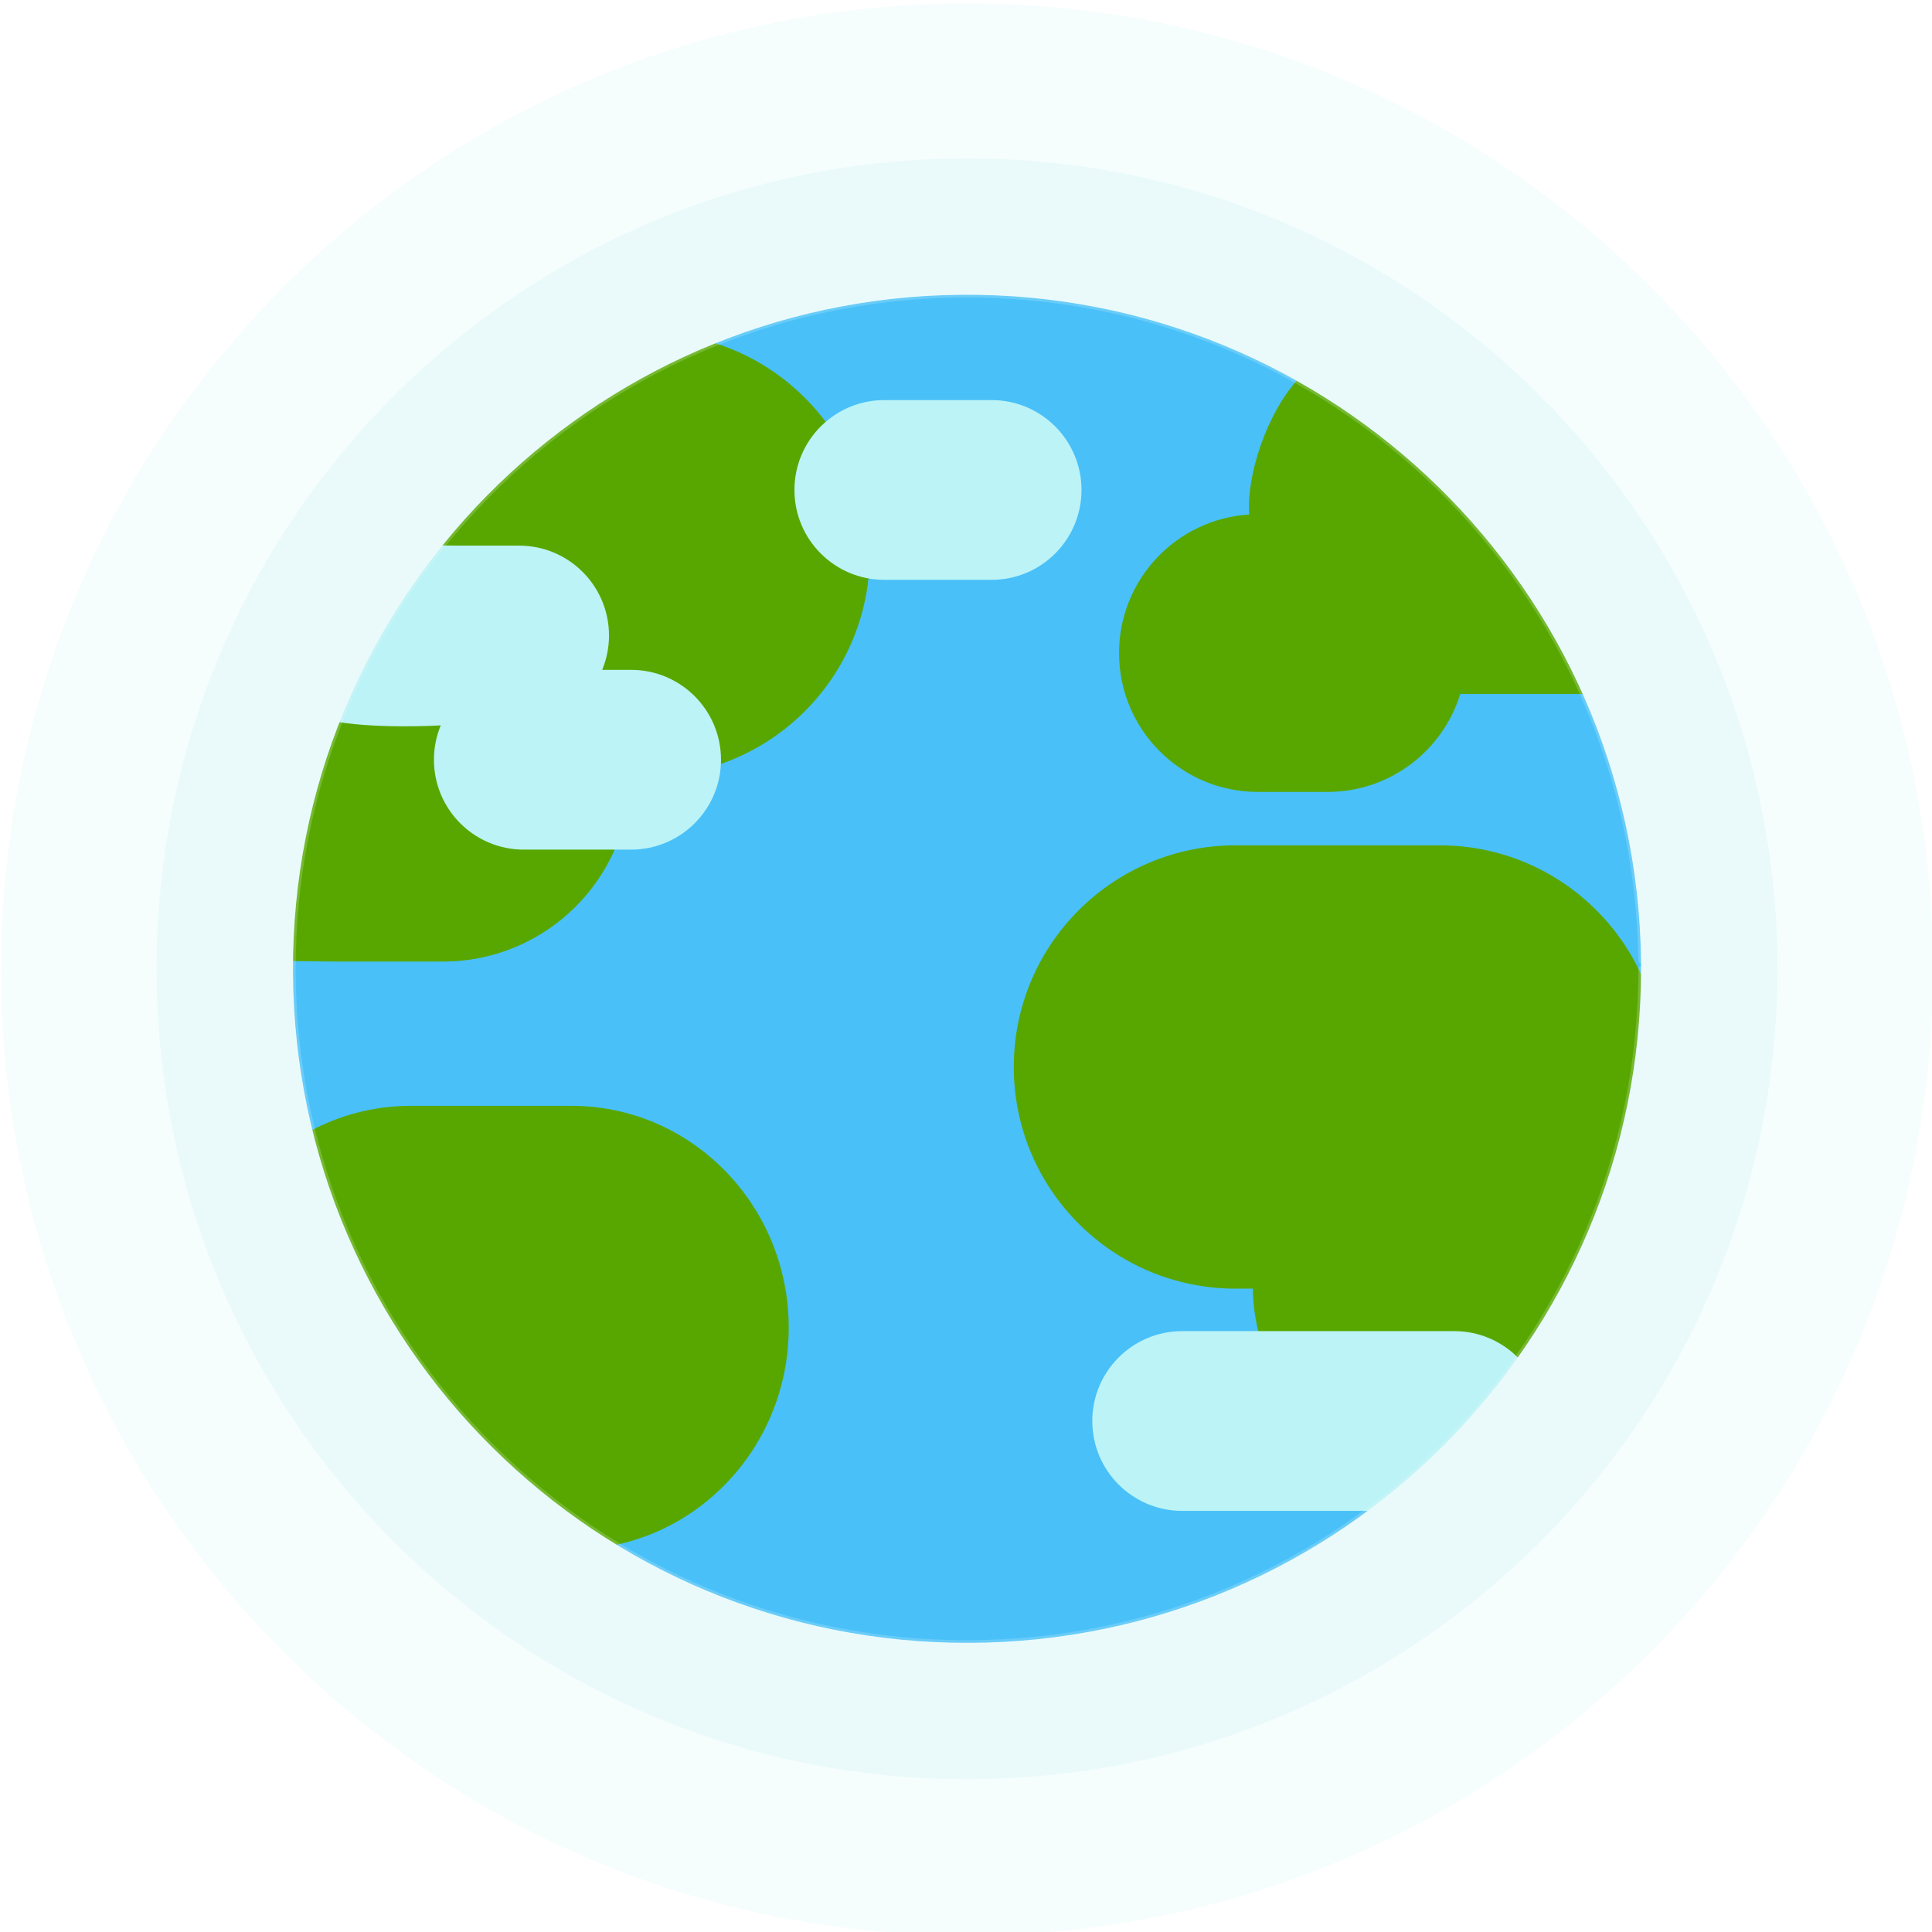
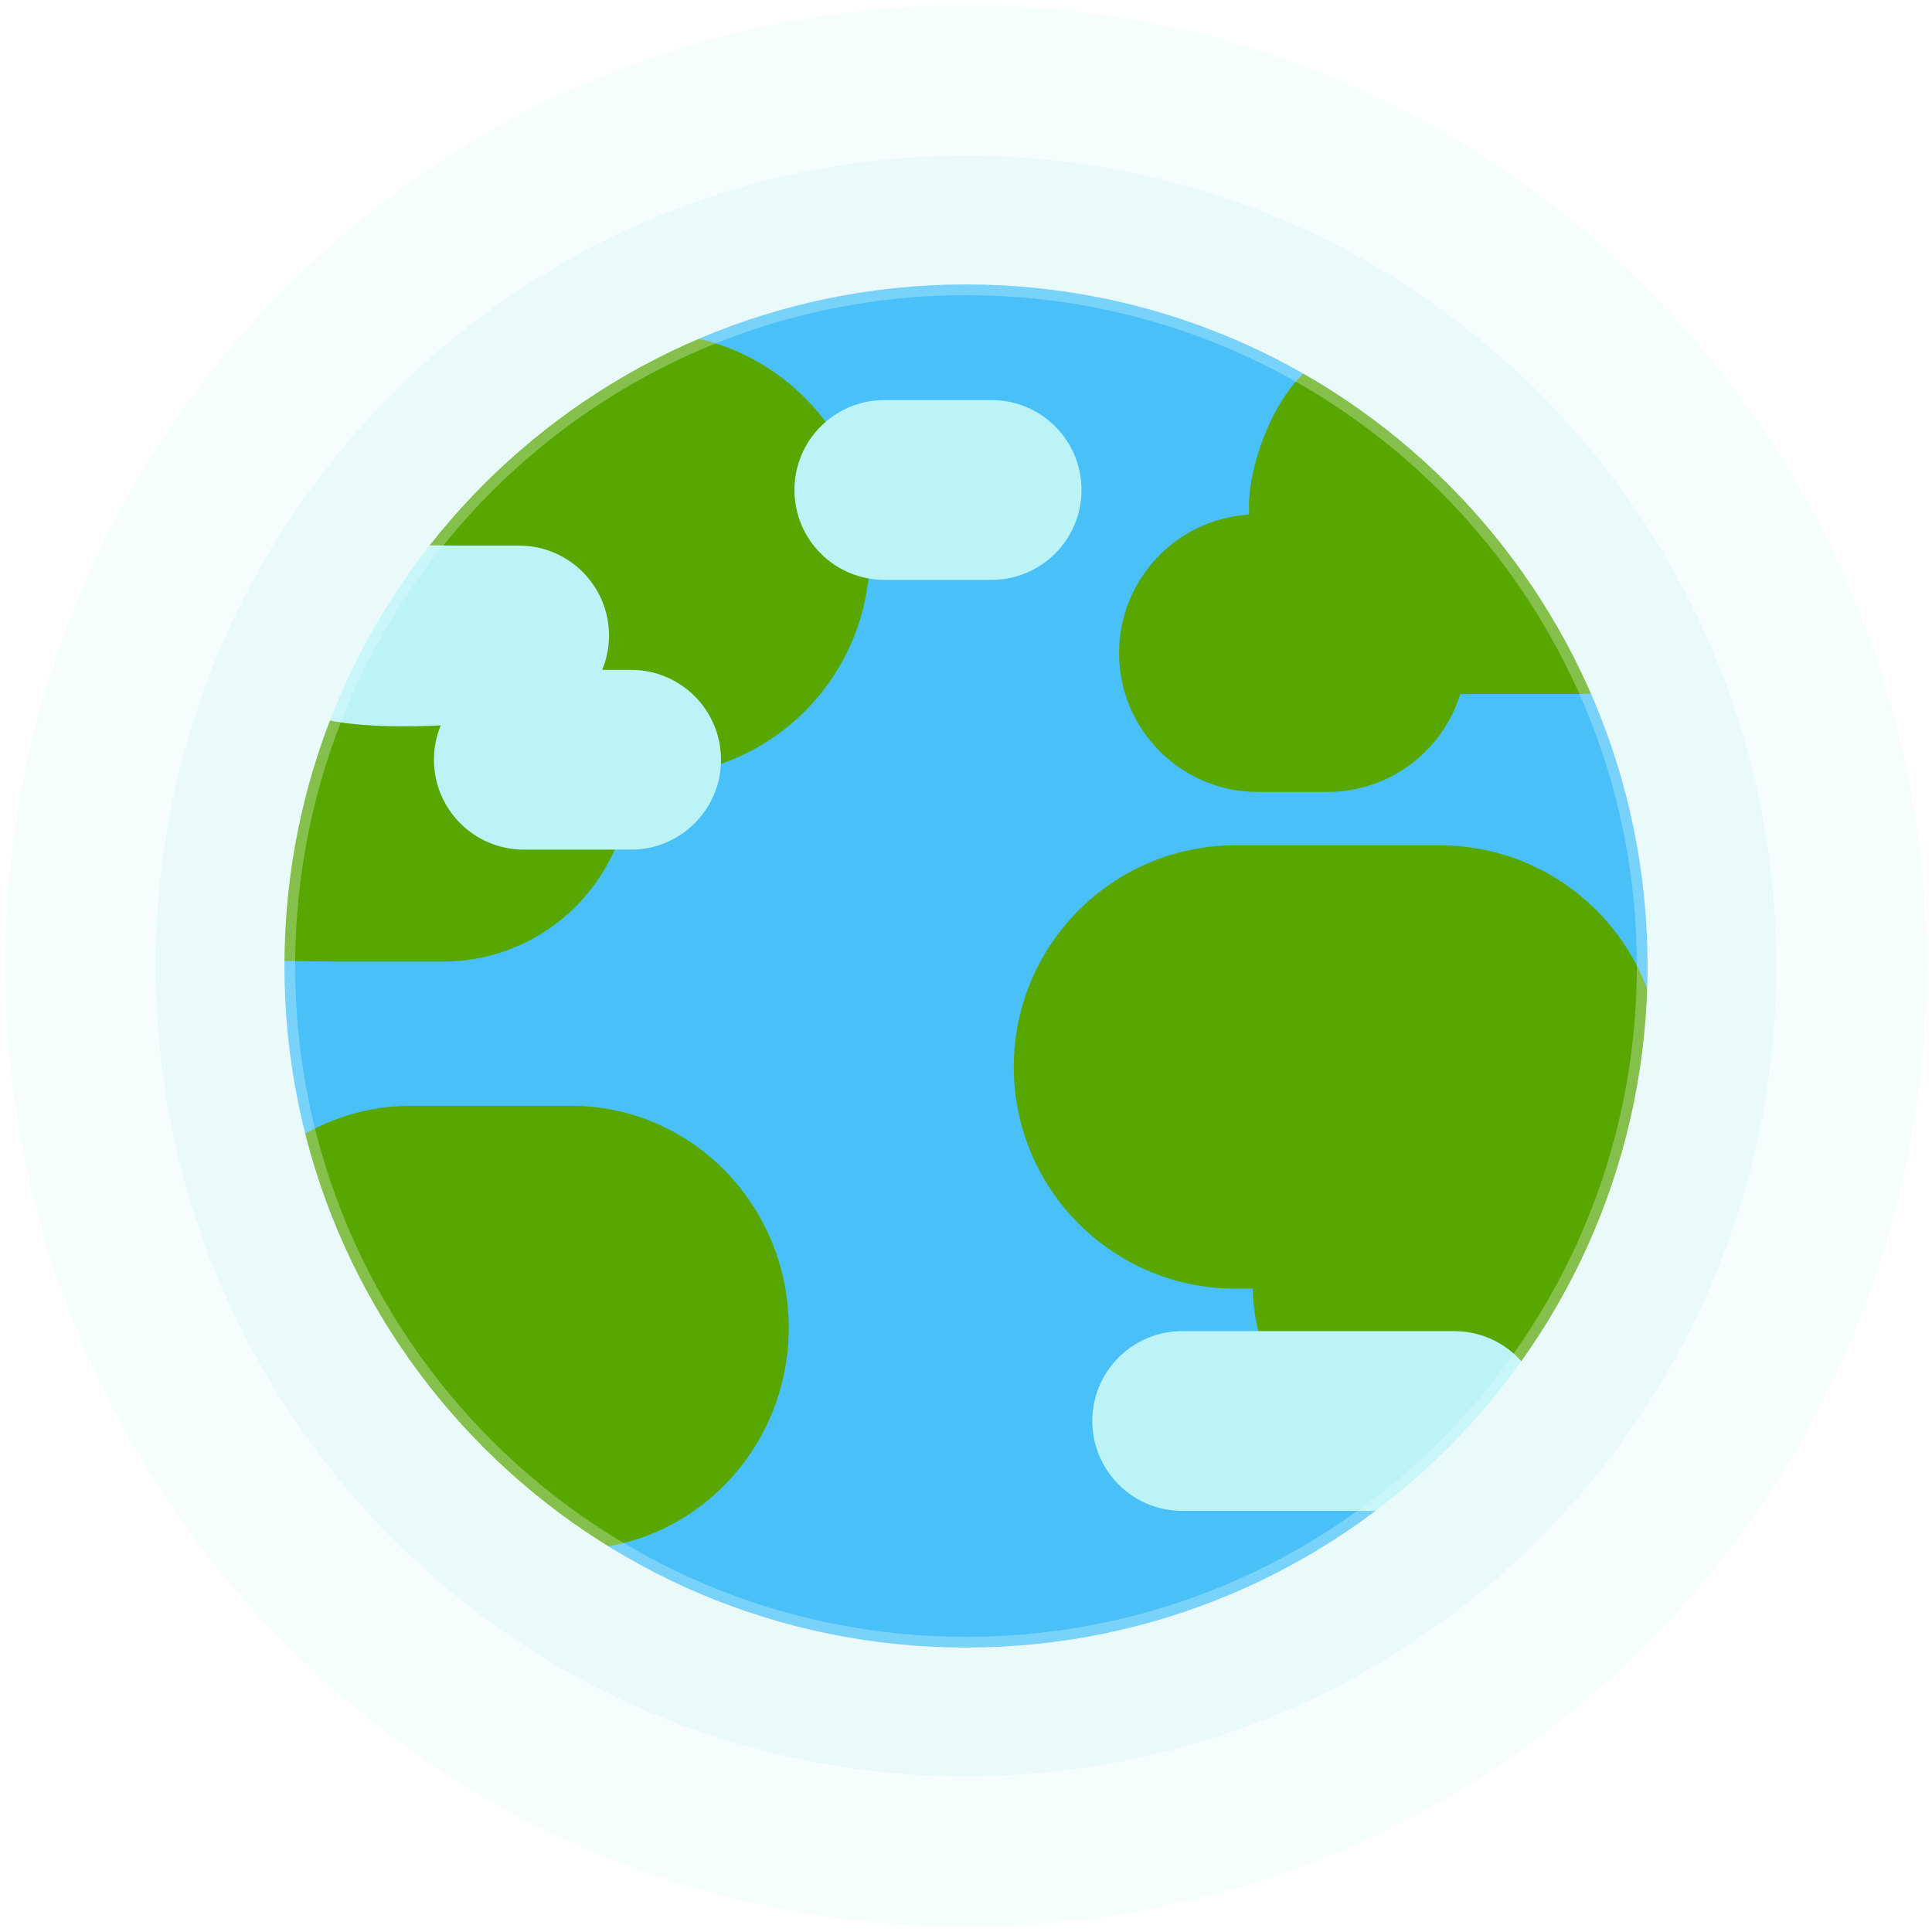
<svg xmlns="http://www.w3.org/2000/svg" width="360" height="360">
-   <path d="m 180.19,360.642 c 99.411,0 180,-80.589 180,-180 0,-99.411 -80.589,-180 -180,-180 -99.411,0 -180,80.589 -180,180 0,99.411 80.589,180 180,180 z" fill="#24d4de" fill-opacity="0.04" id="path1075" />
-   <path d="m 180.19,331.54 c 83.404,0 151.016,-67.612 151.016,-151.016 0,-83.404 -67.612,-151.016 -151.016,-151.016 -83.404,0 -151.016,67.612 -151.016,151.016 0,83.404 67.612,151.016 151.016,151.016 z" fill="#24d4de" fill-opacity="0.06" id="path1077" />
+   <circle id="aur" cx="180" cy="180" r="179" fill="#24d4de" fill-opacity="0.04" />
+   <circle cx="180" cy="180" r="151" fill="#24d4de" fill-opacity="0.06" />
  <g mask="url(#prefix__a)" fill="#49c0f8">
    <g id="prefix__b">
-       <path d="M.719.346h358.943v360.355H.719z" />
-       <rect width="110.905" height="82.676" x="-146.967" y="-288.73" ry="41.338" rx="40.506" transform="scale(-1)" fill="#58a700" stroke="#a0a0a0" stroke-linecap="round" stroke-linejoin="bevel" stroke-opacity="0" />
-       <path fill-rule="evenodd" clip-rule="evenodd" d="M268.264 157.515c22.81 0 41.3 18.492 41.3 41.302a41.114 41.114 0 01-4.912 19.554l9.339 1.794c2.07.397 2.705.662 6.01 1.723 3.304 1.06 18.115 9.584 18.052 25.601-.063 16.017-9.048 25.16-18.874 26.191-9.826 1.032-6.15.662-31.224.99l-19.516-.002c-19.177 0-34.75-15.428-34.985-34.55h-3.247c-22.811 0-41.302-18.491-41.302-41.301 0-22.81 18.49-41.302 41.302-41.302zM82.704 62.023c-22.81 0-41.3 18.492-41.3 41.303a41.114 41.114 0 004.912 19.554l-9.339 1.794c-2.07.397-2.705.662-6.01 1.723-3.304 1.06-18.114 9.584-18.052 25.6.063 16.018 9.048 25.16 18.874 26.192 9.826 1.031 6.15.662 31.224.99l19.516-.002c19.177 0 34.75-15.428 34.985-34.55h3.247c22.811 0 41.302-18.491 41.302-41.301 0-22.81-18.49-41.303-41.302-41.303zm165.684 2.851c7.208-4.747 59.342-15.227 86.05 4.552 10.72 7.94 16.145 34.256 3.399 47.774-10.153 10.767-32.543 11.319-43.02 12.123l-22.725.002c-3.255 10.562-13.093 18.238-24.724 18.238H234.39c-14.287 0-25.87-11.581-25.87-25.868 0-13.738 10.71-24.976 24.238-25.818a34.255 34.255 0 01-.034-1.541c0-7.343 4.018-19.27 10.814-25.36z" fill="#58a700" />
-       <g transform="translate(-357.7)">
+       <g id="world">
        <path d="M.719.346h358.943v360.355H.719z" />
-         <rect width="110.905" height="82.676" x="-146.967" y="-288.73" ry="41.338" rx="40.506" transform="scale(-1)" fill="#58a700" stroke="#a0a0a0" stroke-linecap="round" stroke-linejoin="bevel" stroke-opacity="0" />
+         <rect width="110.905" height="82.676" x="-146.967" y="-288.73" ry="41.338" rx="40.506" transform="scale(-1)" fill="#58a700" />
        <path fill-rule="evenodd" clip-rule="evenodd" d="M268.264 157.515c22.81 0 41.3 18.492 41.3 41.302a41.114 41.114 0 01-4.912 19.554l9.339 1.794c2.07.397 2.705.662 6.01 1.723 3.304 1.06 18.115 9.584 18.052 25.601-.063 16.017-9.048 25.16-18.874 26.191-9.826 1.032-6.15.662-31.224.99l-19.516-.002c-19.177 0-34.75-15.428-34.985-34.55h-3.247c-22.811 0-41.302-18.491-41.302-41.301 0-22.81 18.49-41.302 41.302-41.302zM82.704 62.023c-22.81 0-41.3 18.492-41.3 41.303a41.114 41.114 0 004.912 19.554l-9.339 1.794c-2.07.397-2.705.662-6.01 1.723-3.304 1.06-18.114 9.584-18.052 25.6.063 16.018 9.048 25.16 18.874 26.192 9.826 1.031 6.15.662 31.224.99l19.516-.002c19.177 0 34.75-15.428 34.985-34.55h3.247c22.811 0 41.302-18.491 41.302-41.301 0-22.81-18.49-41.303-41.302-41.303zm165.684 2.851c7.208-4.747 59.342-15.227 86.05 4.552 10.72 7.94 16.145 34.256 3.399 47.774-10.153 10.767-32.543 11.319-43.02 12.123l-22.725.002c-3.255 10.562-13.093 18.238-24.724 18.238H234.39c-14.287 0-25.87-11.581-25.87-25.868 0-13.738 10.71-24.976 24.238-25.818a34.255 34.255 0 01-.034-1.541c0-7.343 4.018-19.27 10.814-25.36z" fill="#58a700" />
      </g>
+       <use href="#world" transform="translate(-357.7)" />
    </g>
    <g id="prefix__c">
-       <path d="M184.774 74.549h-19.993c-9.25 0-16.749 7.499-16.749 16.749s7.499 16.748 16.749 16.748h19.993c9.25 0 16.749-7.499 16.749-16.748 0-9.25-7.499-16.749-16.749-16.749zm86.201 173.487h-50.692c-9.25 0-16.75 7.499-16.75 16.749s7.5 16.748 16.75 16.748h50.692c9.25 0 16.749-7.499 16.749-16.748 0-9.25-7.5-16.749-16.75-16.749z" fill="#bbf3f6" />
-       <path fill-rule="evenodd" clip-rule="evenodd" d="M54.982 114.084c2.308-11.243 11.816-12.633 26.266-12.464l4.152.046 11.329.002c9.25 0 16.749 7.499 16.749 16.748 0 2.267-.451 4.43-1.267 6.402h5.388c9.25 0 16.749 7.498 16.749 16.748s-7.5 16.75-16.75 16.75H97.607c-9.25 0-16.749-7.5-16.749-16.75 0-2.267.45-4.429 1.267-6.402 0 0-12.783.78-20.923-.96-7.723-3.211-7.08-15.923-6.219-20.12z" fill="#bbf3f6" />
-       <g transform="translate(-357.7)">
+       <g id="sky">
        <path d="M184.774 74.549h-19.993c-9.25 0-16.749 7.499-16.749 16.749s7.499 16.748 16.749 16.748h19.993c9.25 0 16.749-7.499 16.749-16.748 0-9.25-7.499-16.749-16.749-16.749zm86.201 173.487h-50.692c-9.25 0-16.75 7.499-16.75 16.749s7.5 16.748 16.75 16.748h50.692c9.25 0 16.749-7.499 16.749-16.748 0-9.25-7.5-16.749-16.75-16.749z" fill="#bbf3f6" />
-         <path fill-rule="evenodd" clip-rule="evenodd" d="M54.982 114.084c2.308-11.243 11.816-12.633 26.266-12.464l4.152.046 11.329.002c9.25 0 16.749 7.499 16.749 16.748 0 2.267-.451 4.43-1.267 6.402h5.388c9.25 0 16.749 7.498 16.749 16.748s-7.5 16.75-16.75 16.75H97.607c-9.25 0-16.749-7.5-16.749-16.75 0-2.267.45-4.429 1.267-6.402 0 0-12.783.78-20.923-.96-7.723-3.211-7.08-15.923-6.219-20.12z" fill="#bbf3f6" />
+         <path d="M54.982 114.084c2.308-11.243 11.816-12.633 26.266-12.464l4.152.046 11.329.002c9.25 0 16.749 7.499 16.749 16.748 0 2.267-.451 4.43-1.267 6.402h5.388c9.25 0 16.749 7.498 16.749 16.748s-7.5 16.75-16.75 16.75H97.607c-9.25 0-16.749-7.5-16.749-16.75 0-2.267.45-4.429 1.267-6.402 0 0-12.783.78-20.923-.96-7.723-3.211-7.08-15.923-6.219-20.12z" fill="#bbf3f6" />
      </g>
+       <use href="#sky" transform="translate(-357.7)" />
    </g>
-     <animateTransform href="#prefix__b" type="translate" repeatCount="indefinite" dur="30s" from="0" to="357.7" attributeName="transform" begin="0s" />
-     <animateTransform href="#prefix__c" type="translate" repeatCount="indefinite" dur="20s" from="0" to="357.7" attributeName="transform" begin="0s" />
+     <animateTransform href="#prefix__b" type="translate" repeatCount="indefinite" dur="60s" from="0" to="357.7" attributeName="transform" begin="0s" />
+     <animateTransform href="#prefix__c" type="translate" repeatCount="indefinite" dur="70s" from="0" to="357.7" attributeName="transform" begin="0s" />
  </g>
  <mask id="prefix__a">
-     <path d="M305.786 180.524A125.596 125.596 0 01180.571 306.12 125.596 125.596 0 0154.597 181.286a125.596 125.596 0 01124.45-126.353A125.596 125.596 0 01305.778 179" fill="#ffff" stroke="#010101" stroke-width="1.002" stroke-linecap="round" stroke-linejoin="bevel" stroke-opacity=".2" />
+     <circle cx="180" cy="180" r="127" fill="#ffff" stroke="#010101" stroke-width="4" stroke-opacity=".3" />
  </mask>
</svg>
